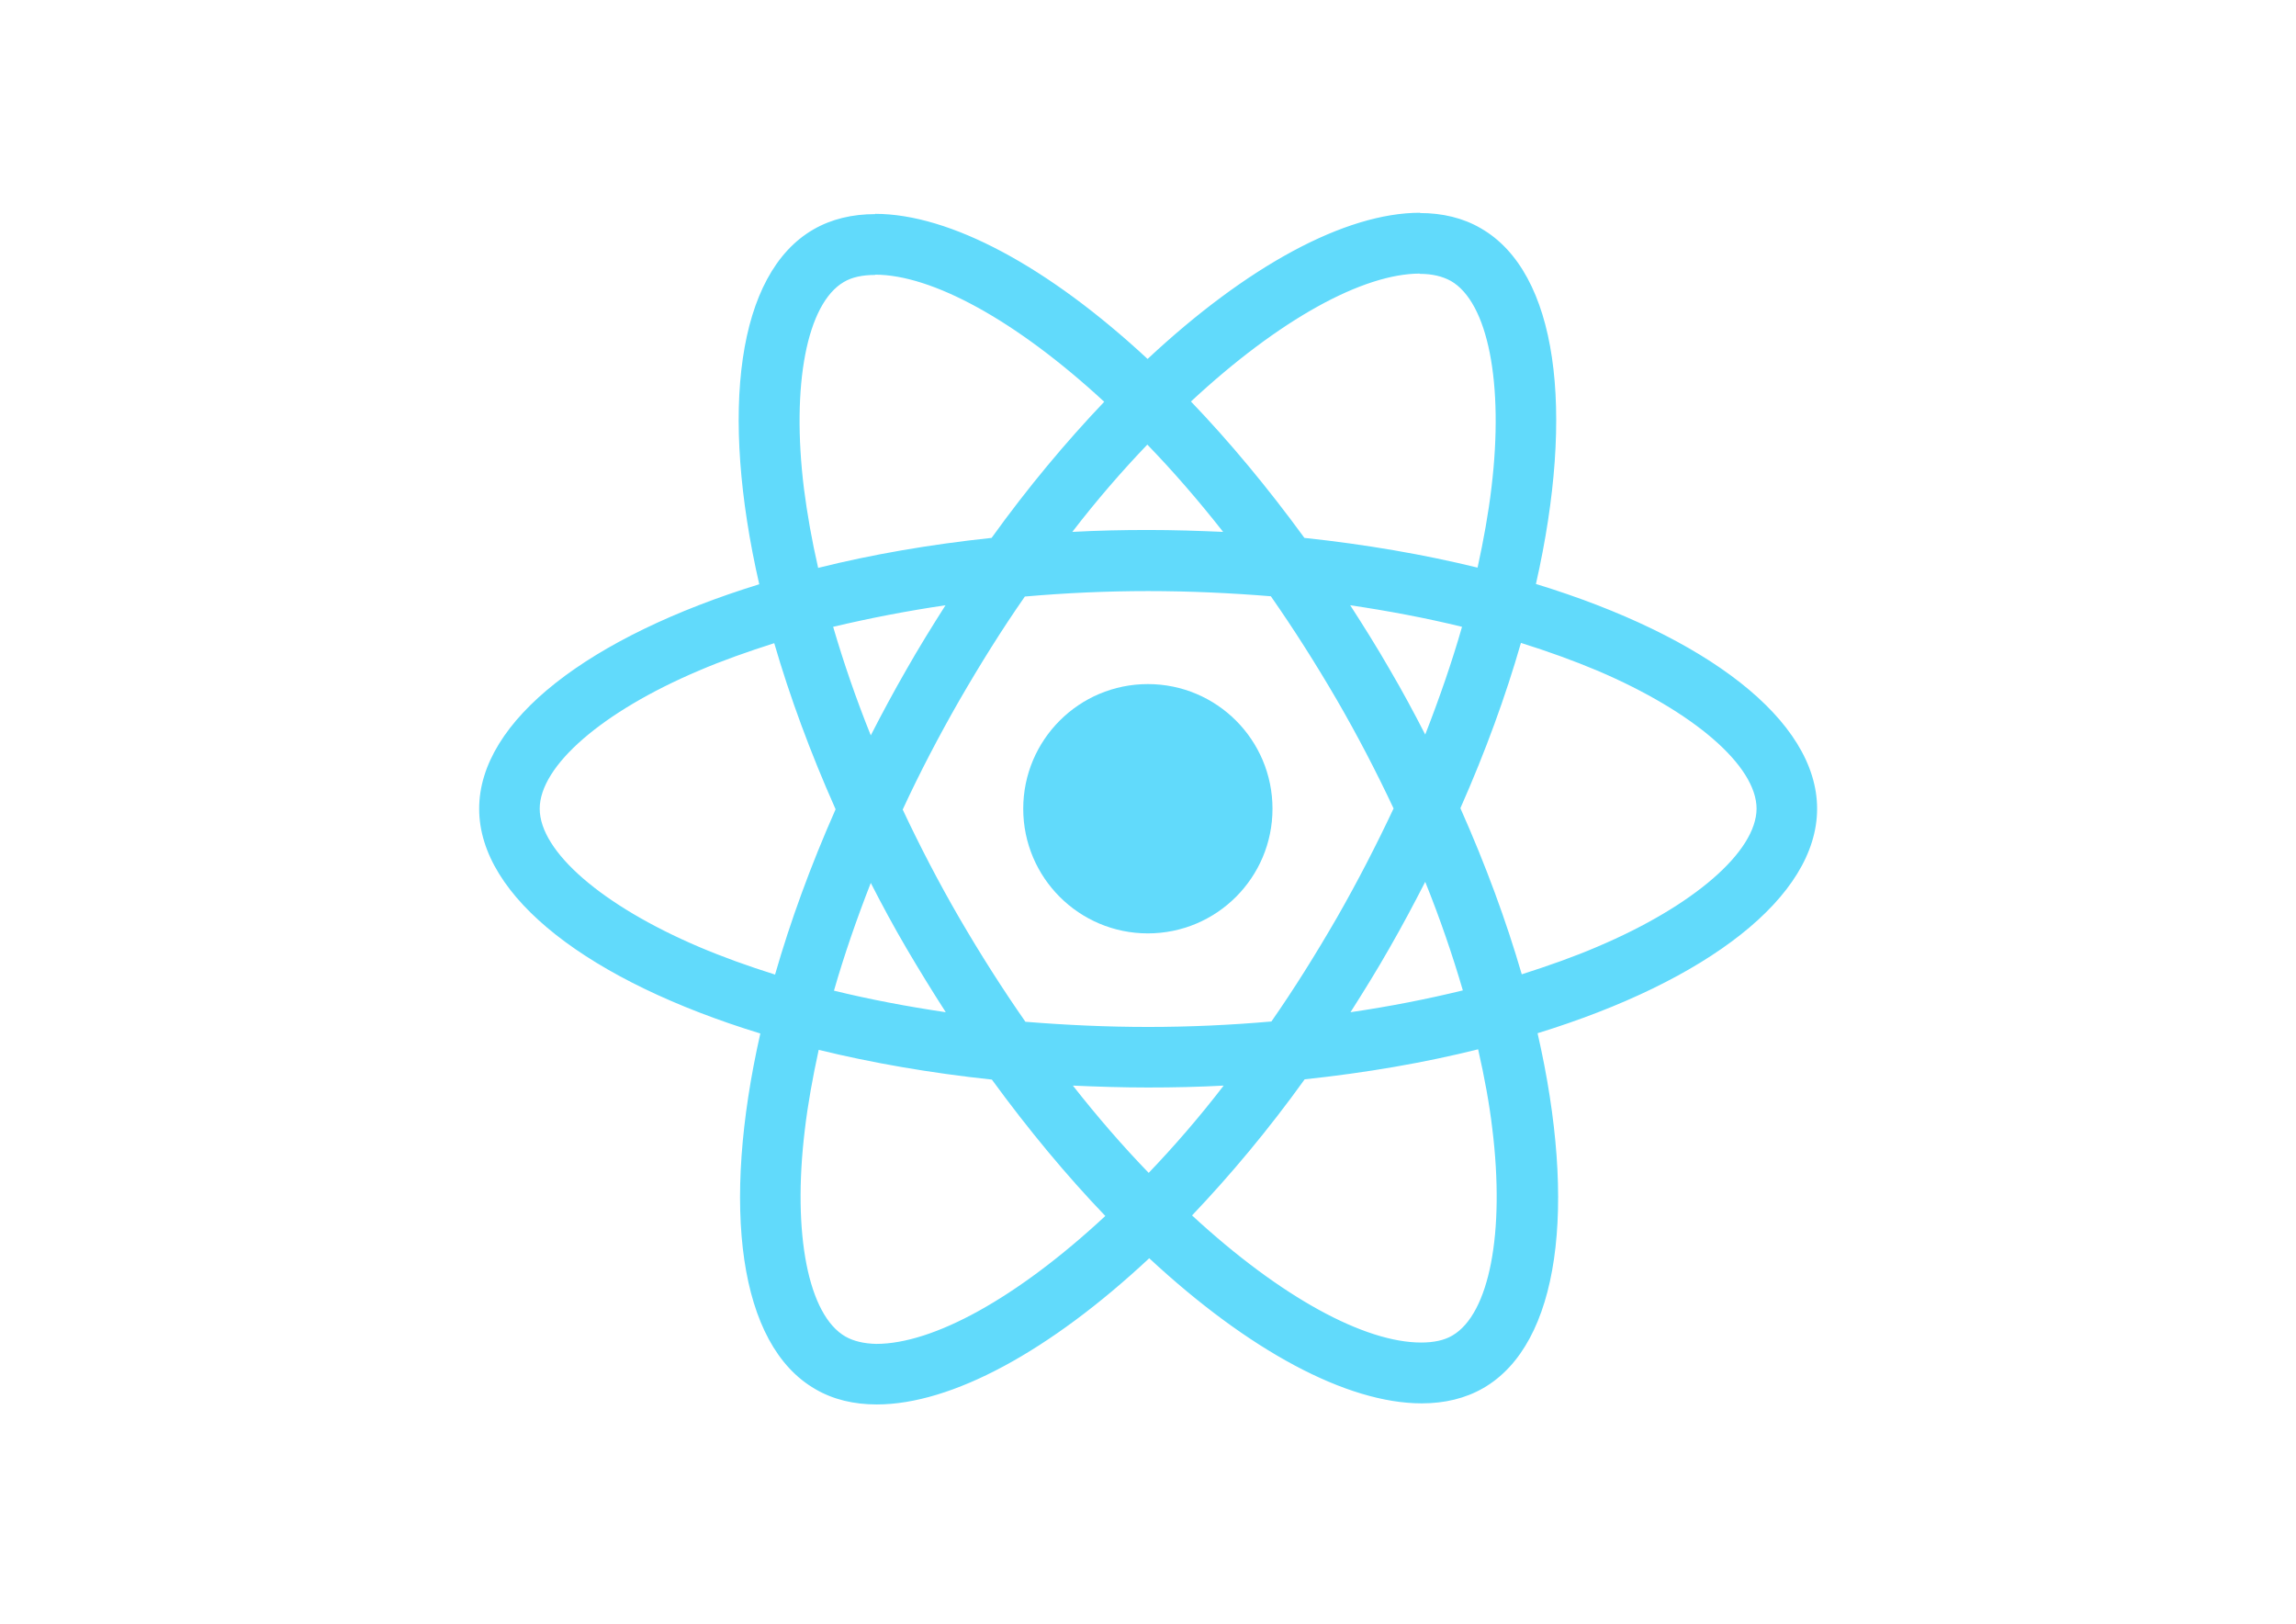
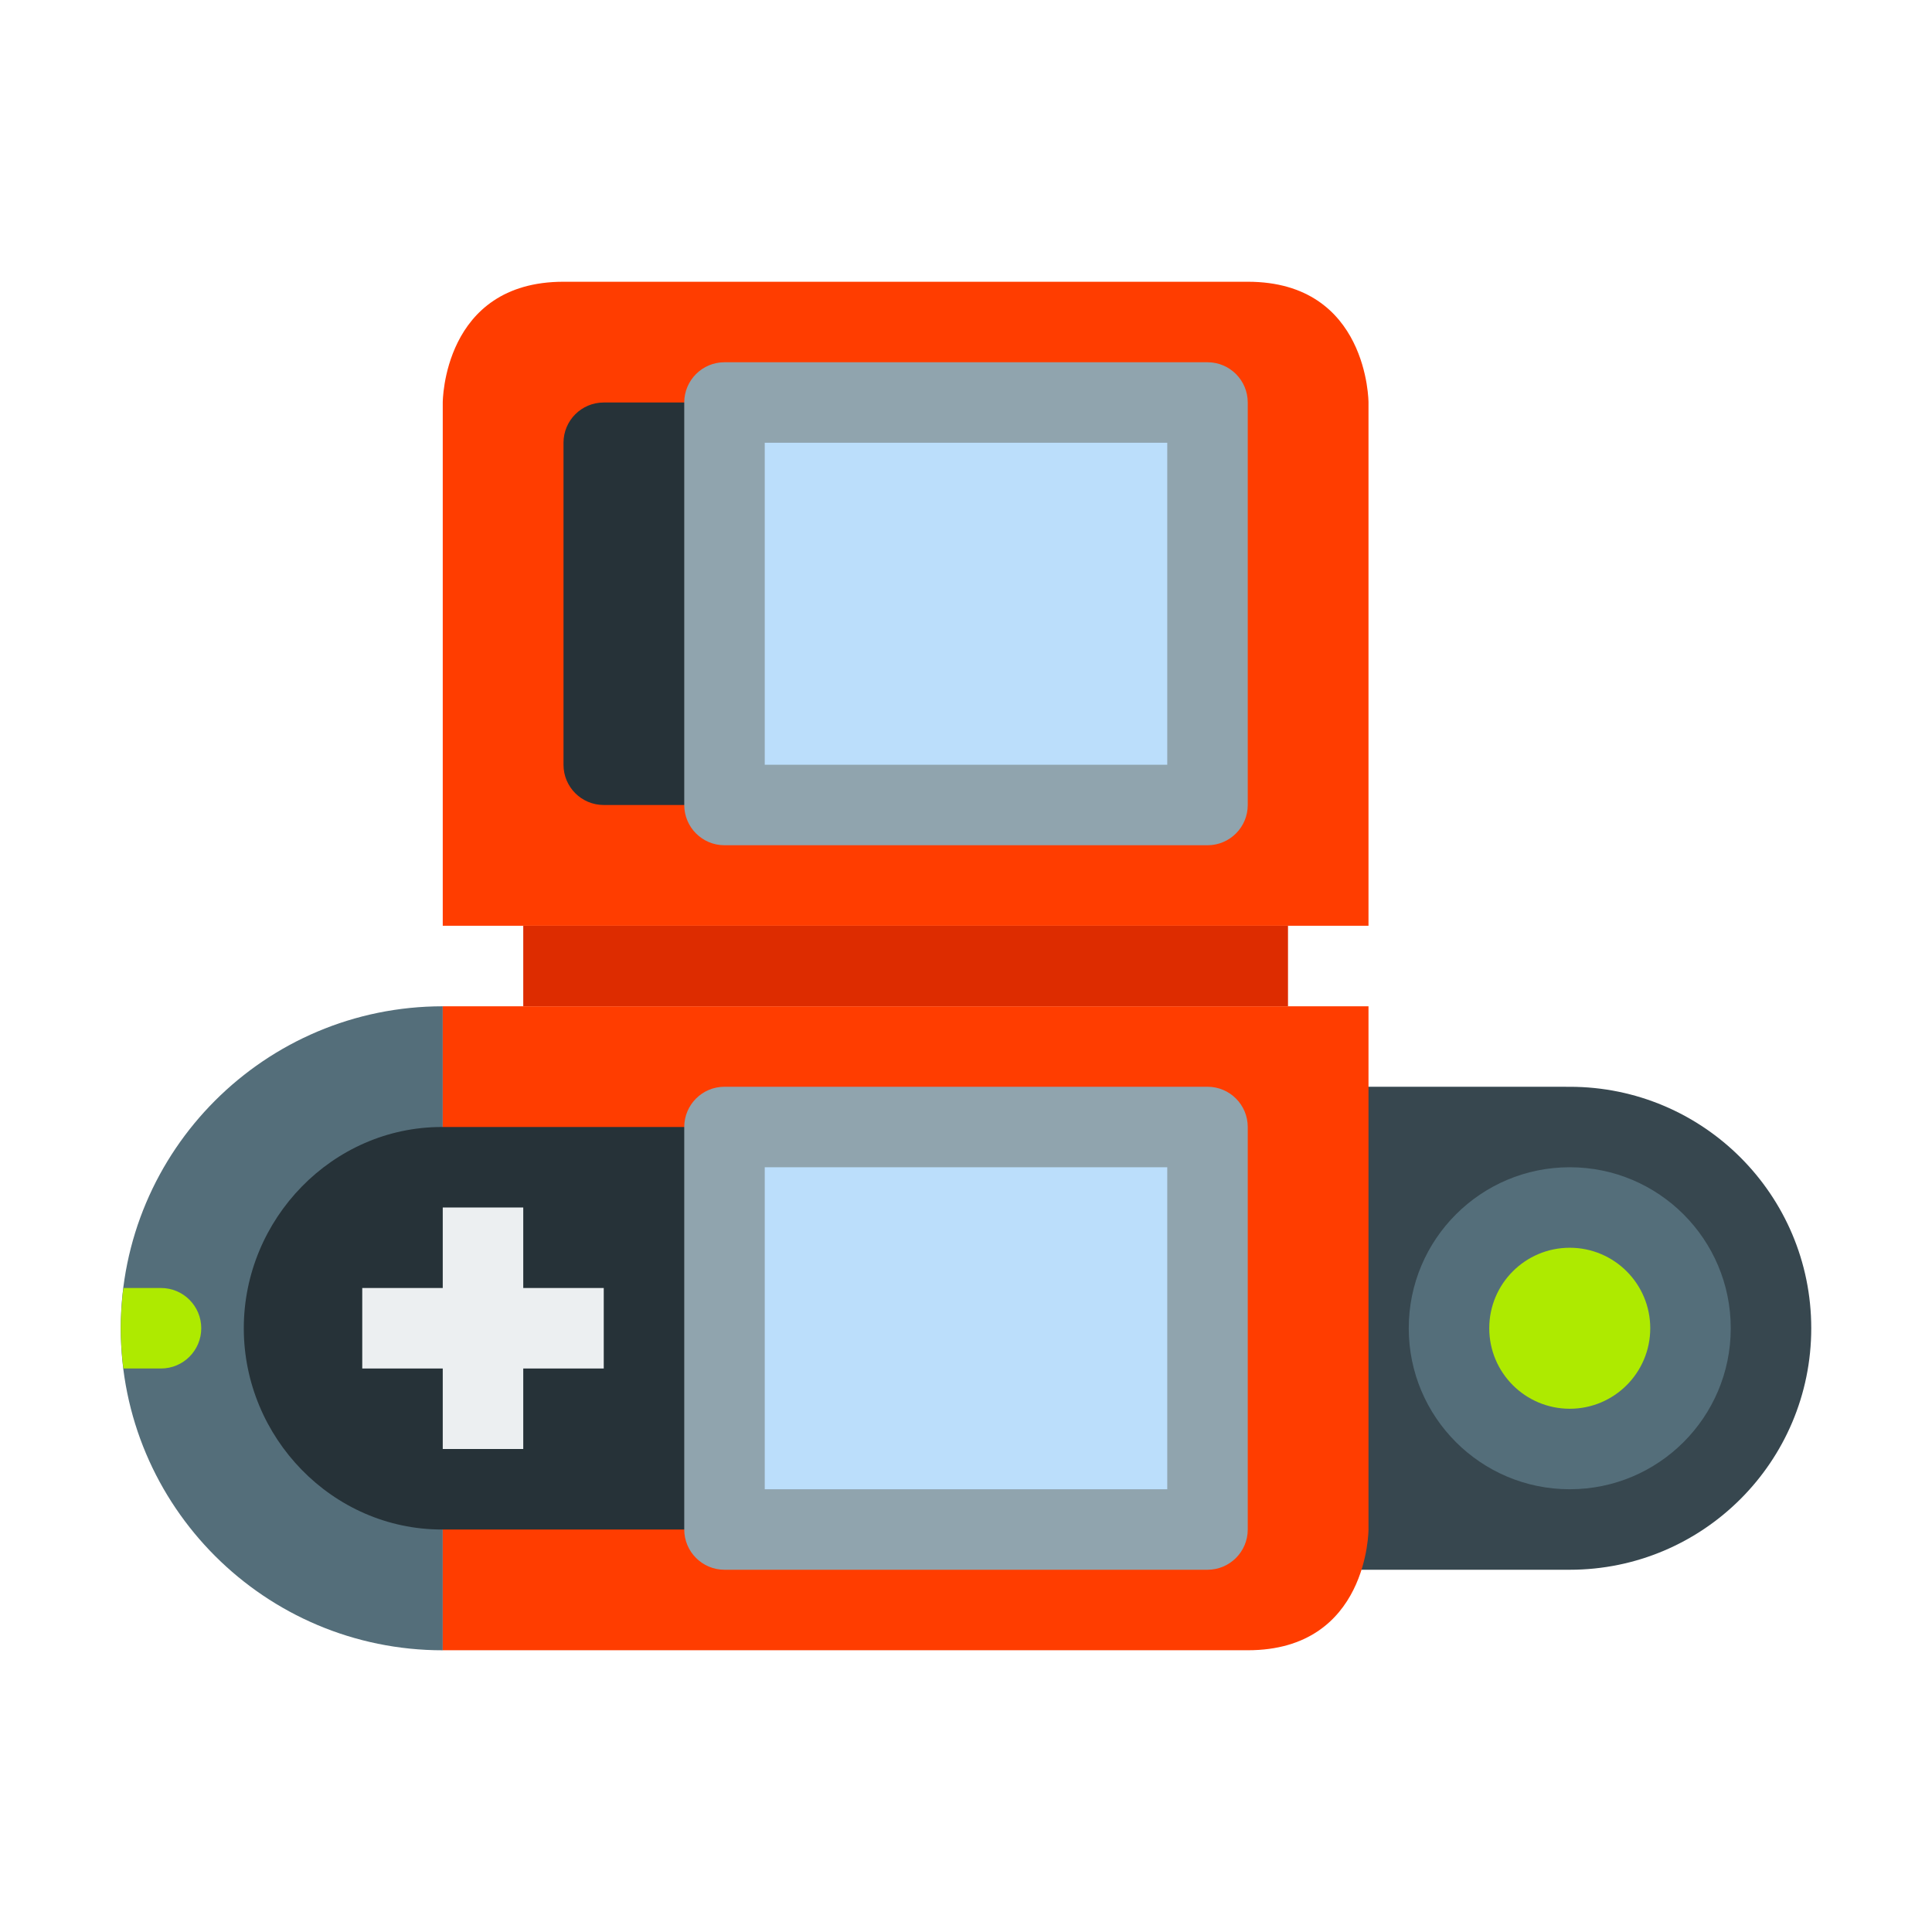
- <svg xmlns="http://www.w3.org/2000/svg" viewBox="0 0 841.9 595.3">
-   <g fill="#61DAFB">
-     <path d="M666.3 296.5c0-32.5-40.7-63.3-103.1-82.4 14.4-63.6 8-114.2-20.2-130.4-6.5-3.8-14.1-5.6-22.4-5.6v22.3c4.6 0 8.3.9 11.4 2.6 13.6 7.8 19.5 37.5 14.9 75.7-1.1 9.4-2.9 19.3-5.1 29.4-19.6-4.8-41-8.5-63.5-10.9-13.5-18.5-27.5-35.3-41.6-50 32.6-30.3 63.2-46.9 84-46.9V78c-27.5 0-63.5 19.6-99.9 53.6-36.4-33.8-72.4-53.2-99.9-53.2v22.3c20.7 0 51.4 16.5 84 46.6-14 14.7-28 31.4-41.3 49.9-22.6 2.4-44 6.1-63.6 11-2.3-10-4-19.7-5.2-29-4.7-38.2 1.1-67.9 14.6-75.8 3-1.8 6.9-2.6 11.5-2.6V78.5c-8.4 0-16 1.8-22.6 5.6-28.1 16.2-34.4 66.7-19.9 130.1-62.2 19.2-102.7 49.9-102.7 82.3 0 32.5 40.7 63.3 103.1 82.4-14.4 63.6-8 114.2 20.2 130.4 6.5 3.8 14.1 5.6 22.5 5.6 27.5 0 63.5-19.6 99.9-53.6 36.4 33.8 72.4 53.2 99.9 53.2 8.4 0 16-1.8 22.6-5.6 28.1-16.2 34.4-66.7 19.9-130.1 62-19.1 102.5-49.9 102.5-82.3zm-130.2-66.7c-3.7 12.9-8.3 26.2-13.5 39.5-4.1-8-8.4-16-13.1-24-4.6-8-9.5-15.8-14.4-23.4 14.2 2.1 27.9 4.7 41 7.9zm-45.8 106.5c-7.8 13.5-15.8 26.3-24.1 38.2-14.9 1.3-30 2-45.2 2-15.1 0-30.2-.7-45-1.9-8.3-11.9-16.4-24.6-24.2-38-7.6-13.1-14.5-26.4-20.8-39.8 6.2-13.4 13.2-26.8 20.7-39.9 7.8-13.5 15.8-26.3 24.1-38.2 14.9-1.3 30-2 45.2-2 15.1 0 30.2.7 45 1.9 8.3 11.9 16.4 24.6 24.2 38 7.6 13.1 14.5 26.4 20.8 39.8-6.3 13.4-13.2 26.8-20.7 39.9zm32.3-13c5.4 13.4 10 26.8 13.8 39.8-13.1 3.2-26.9 5.9-41.2 8 4.9-7.7 9.8-15.6 14.4-23.7 4.6-8 8.9-16.1 13-24.1zM421.2 430c-9.3-9.6-18.6-20.3-27.8-32 9 .4 18.2.7 27.5.7 9.4 0 18.7-.2 27.8-.7-9 11.7-18.3 22.4-27.5 32zm-74.4-58.9c-14.2-2.1-27.9-4.7-41-7.9 3.7-12.9 8.3-26.2 13.5-39.5 4.1 8 8.4 16 13.1 24 4.7 8 9.5 15.8 14.4 23.4zM420.7 163c9.3 9.6 18.6 20.3 27.8 32-9-.4-18.2-.7-27.5-.7-9.4 0-18.7.2-27.8.7 9-11.7 18.3-22.4 27.5-32zm-74 58.9c-4.9 7.7-9.8 15.6-14.4 23.7-4.6 8-8.9 16-13 24-5.4-13.4-10-26.8-13.8-39.8 13.1-3.1 26.9-5.8 41.2-7.9zm-90.5 125.2c-35.4-15.1-58.3-34.9-58.3-50.6 0-15.7 22.9-35.6 58.3-50.6 8.6-3.7 18-7 27.7-10.1 5.7 19.6 13.2 40 22.5 60.9-9.2 20.8-16.6 41.1-22.2 60.6-9.9-3.1-19.3-6.5-28-10.2zM310 490c-13.6-7.8-19.5-37.5-14.9-75.7 1.1-9.4 2.9-19.3 5.1-29.4 19.6 4.8 41 8.5 63.5 10.9 13.5 18.5 27.5 35.3 41.6 50-32.6 30.3-63.2 46.9-84 46.9-4.5-.1-8.3-1-11.3-2.7zm237.2-76.2c4.7 38.2-1.1 67.9-14.6 75.8-3 1.8-6.9 2.6-11.5 2.6-20.7 0-51.4-16.5-84-46.6 14-14.7 28-31.4 41.3-49.9 22.6-2.4 44-6.1 63.6-11 2.3 10.1 4.1 19.8 5.2 29.1zm38.5-66.7c-8.6 3.7-18 7-27.7 10.1-5.7-19.6-13.2-40-22.5-60.9 9.2-20.8 16.6-41.1 22.2-60.6 9.9 3.1 19.3 6.5 28.1 10.2 35.4 15.1 58.3 34.9 58.3 50.6-.1 15.7-23 35.6-58.4 50.6zM320.8 78.4z" />
-     <circle cx="420.9" cy="296.5" r="45.7" />
-     <path d="M520.5 78.1z" />
+ <svg xmlns="http://www.w3.org/2000/svg" version="1.1" x="0px" y="0px" width="48px" height="48px" viewBox="0 0 48 48" enable-background="new 0 0 48 48" xml:space="preserve">
+   <path fill="#37474F" d="M33,27l6,0.001c3.314,0,6,2.686,6,5.999l0,0c0,3.313-2.686,6-6,6h-6V27z" />
+   <g>
+     <circle fill="#546E7A" cx="39" cy="33" r="4" />
+     <path fill="#546E7A" d="M11,25.001c-4.418,0-8,3.582-8,8l0,0c0,4.419,3.582,8,8,8V25.001z" />
+   </g>
+   <rect x="13" y="23" fill="#DD2C00" width="19" height="2" />
+   <g>
+     <path fill="#FF3D00" d="M11,25.001V41c0,0,17.334,0,20,0c3,0,3-3,3-3V25.001H11z" />
+     <path fill="#FF3D00" d="M31,7c-3,0-14,0-17,0s-3,3-3,3v13h23V10C34,10,34,7,31,7z" />
+   </g>
+   <g>
+     <path fill="#263238" d="M23,28H10.976c-2.717,0-4.919,2.283-4.919,5l0,0c0,2.717,2.202,5,4.919,5H23V28z" />
+     <path fill="#263238" d="M29,19c0,0.553-0.447,1-1,1H15c-0.553,0-1-0.447-1-1v-8c0-0.553,0.447-1,1-1h13c0.553,0,1,0.447,1,1V19z" />
+   </g>
+   <g>
+     <path fill="#90A4AE" d="M31,38c0,0.552-0.447,1-1,1H18c-0.553,0-1-0.448-1-1V28c0-0.552,0.447-1,1-1h12c0.553,0,1,0.448,1,1V38z" />
+     <path fill="#90A4AE" d="M31,20c0,0.552-0.447,1-1,1H18c-0.553,0-1-0.448-1-1V10c0-0.552,0.447-1,1-1h12c0.553,0,1,0.448,1,1V20z" />
+   </g>
+   <g>
+     <rect x="19" y="11" fill="#BBDEFB" width="10" height="8" />
+     <rect x="19" y="29" fill="#BBDEFB" width="10" height="8" />
+   </g>
+   <g>
+     <rect x="11" y="30" fill="#ECEFF1" width="2" height="6" />
+     <rect x="9" y="32" fill="#ECEFF1" width="6" height="2" />
+   </g>
+   <g>
+     <circle fill="#AEEA00" cx="39" cy="33" r="2" />
+     <path fill="#AEEA00" d="M3,32.994C3,32.996,3,32.998,3,33c0,0.302,0.022,0.597,0.052,0.891C3.057,33.928,3.064,33.963,3.068,34H4   c0.553,0,1-0.448,1-1s-0.447-1-1-1H3.069c-0.005,0.038-0.013,0.075-0.018,0.113C3.023,32.404,3.001,32.695,3,32.994z" />
  </g>
</svg>
